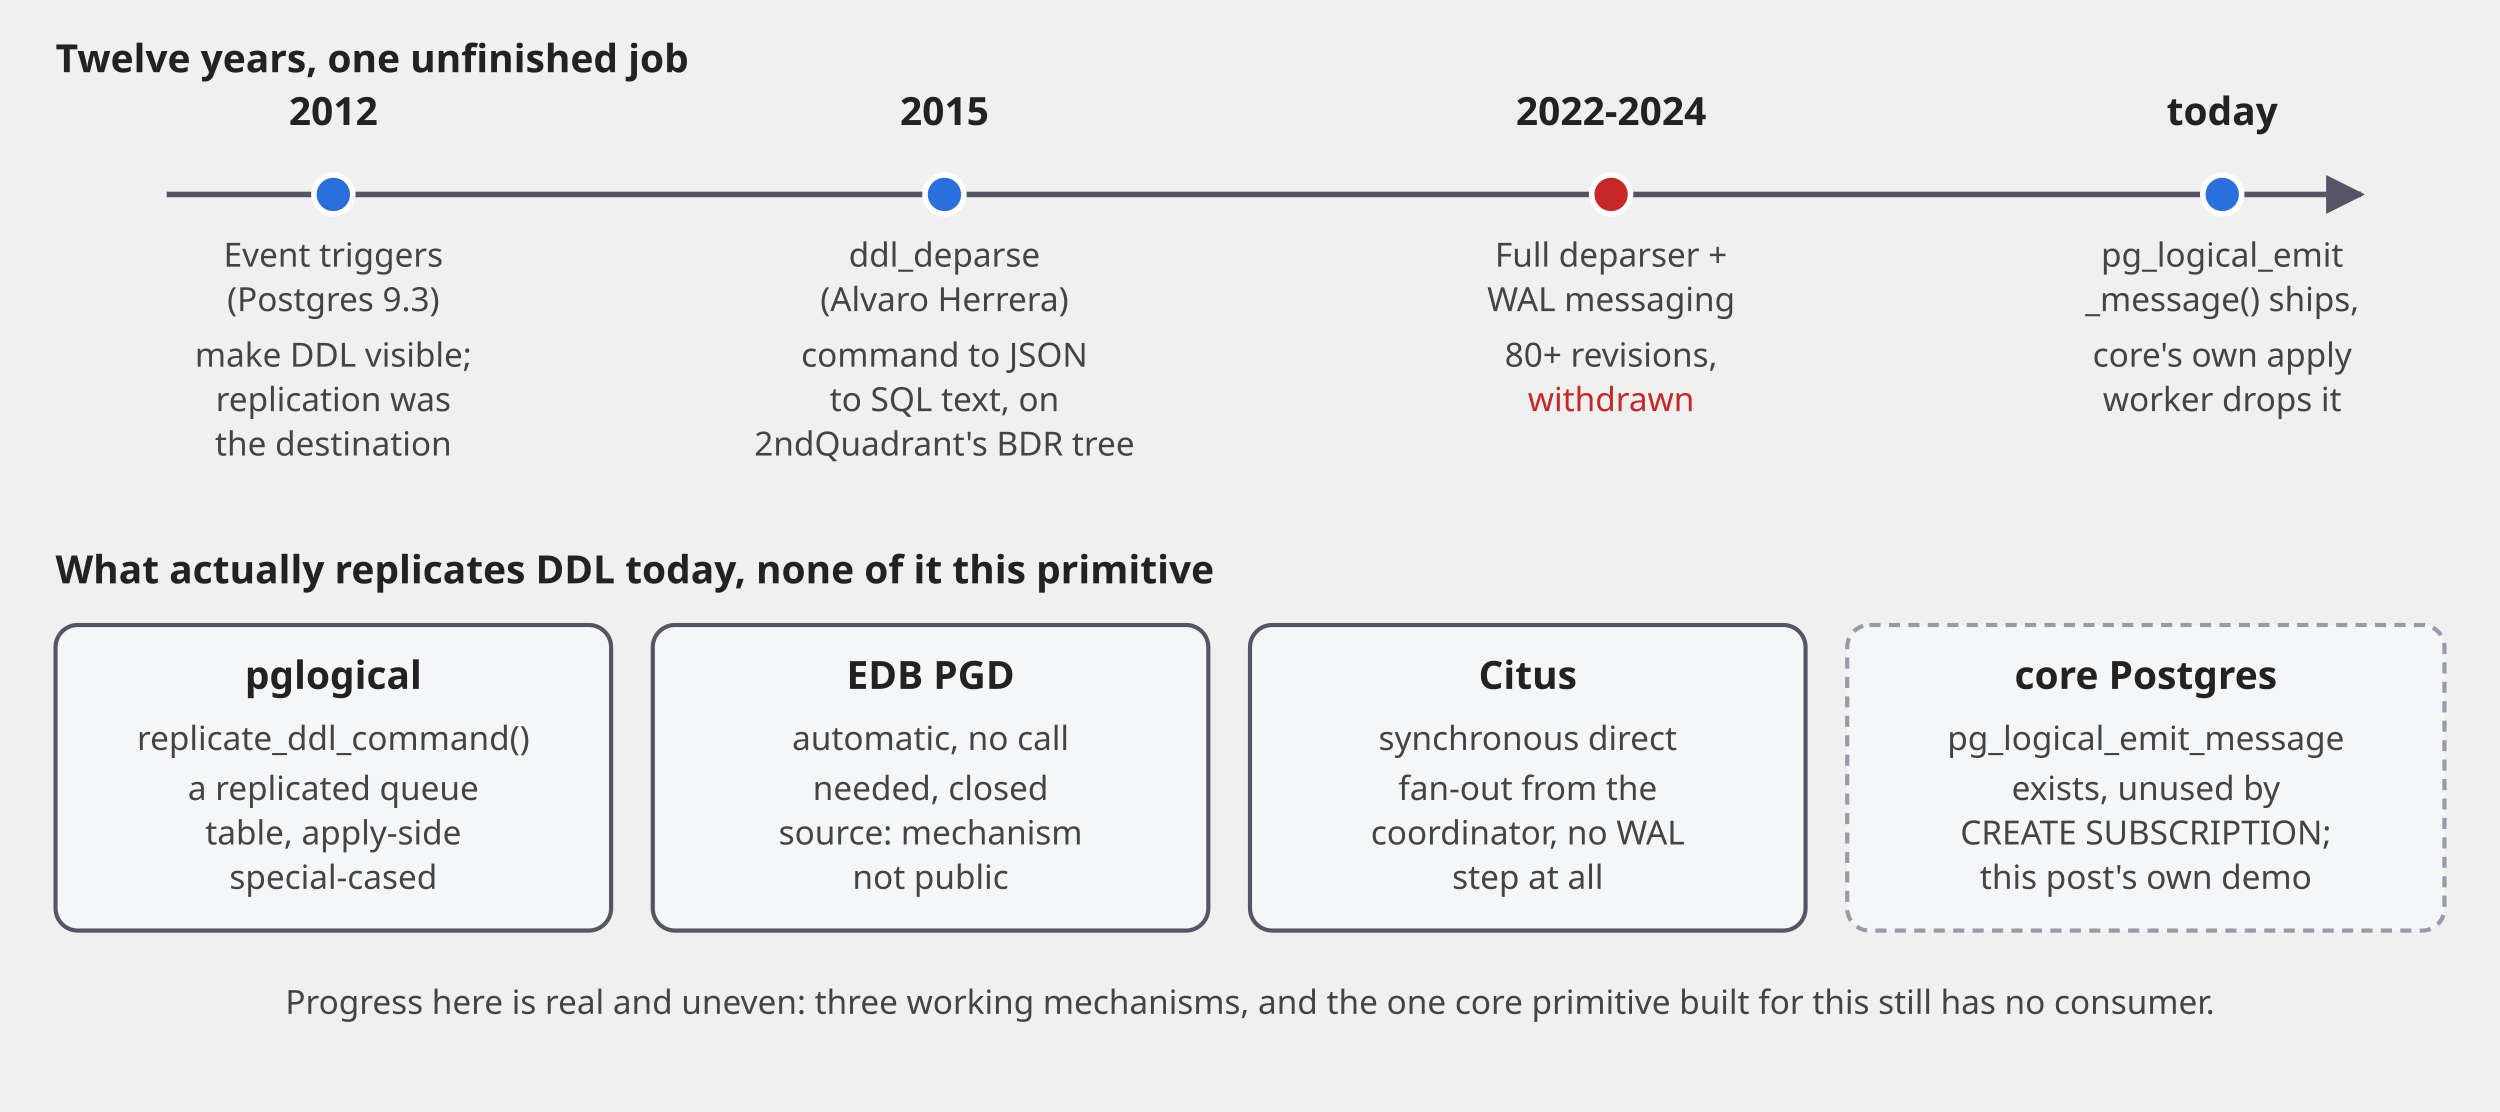
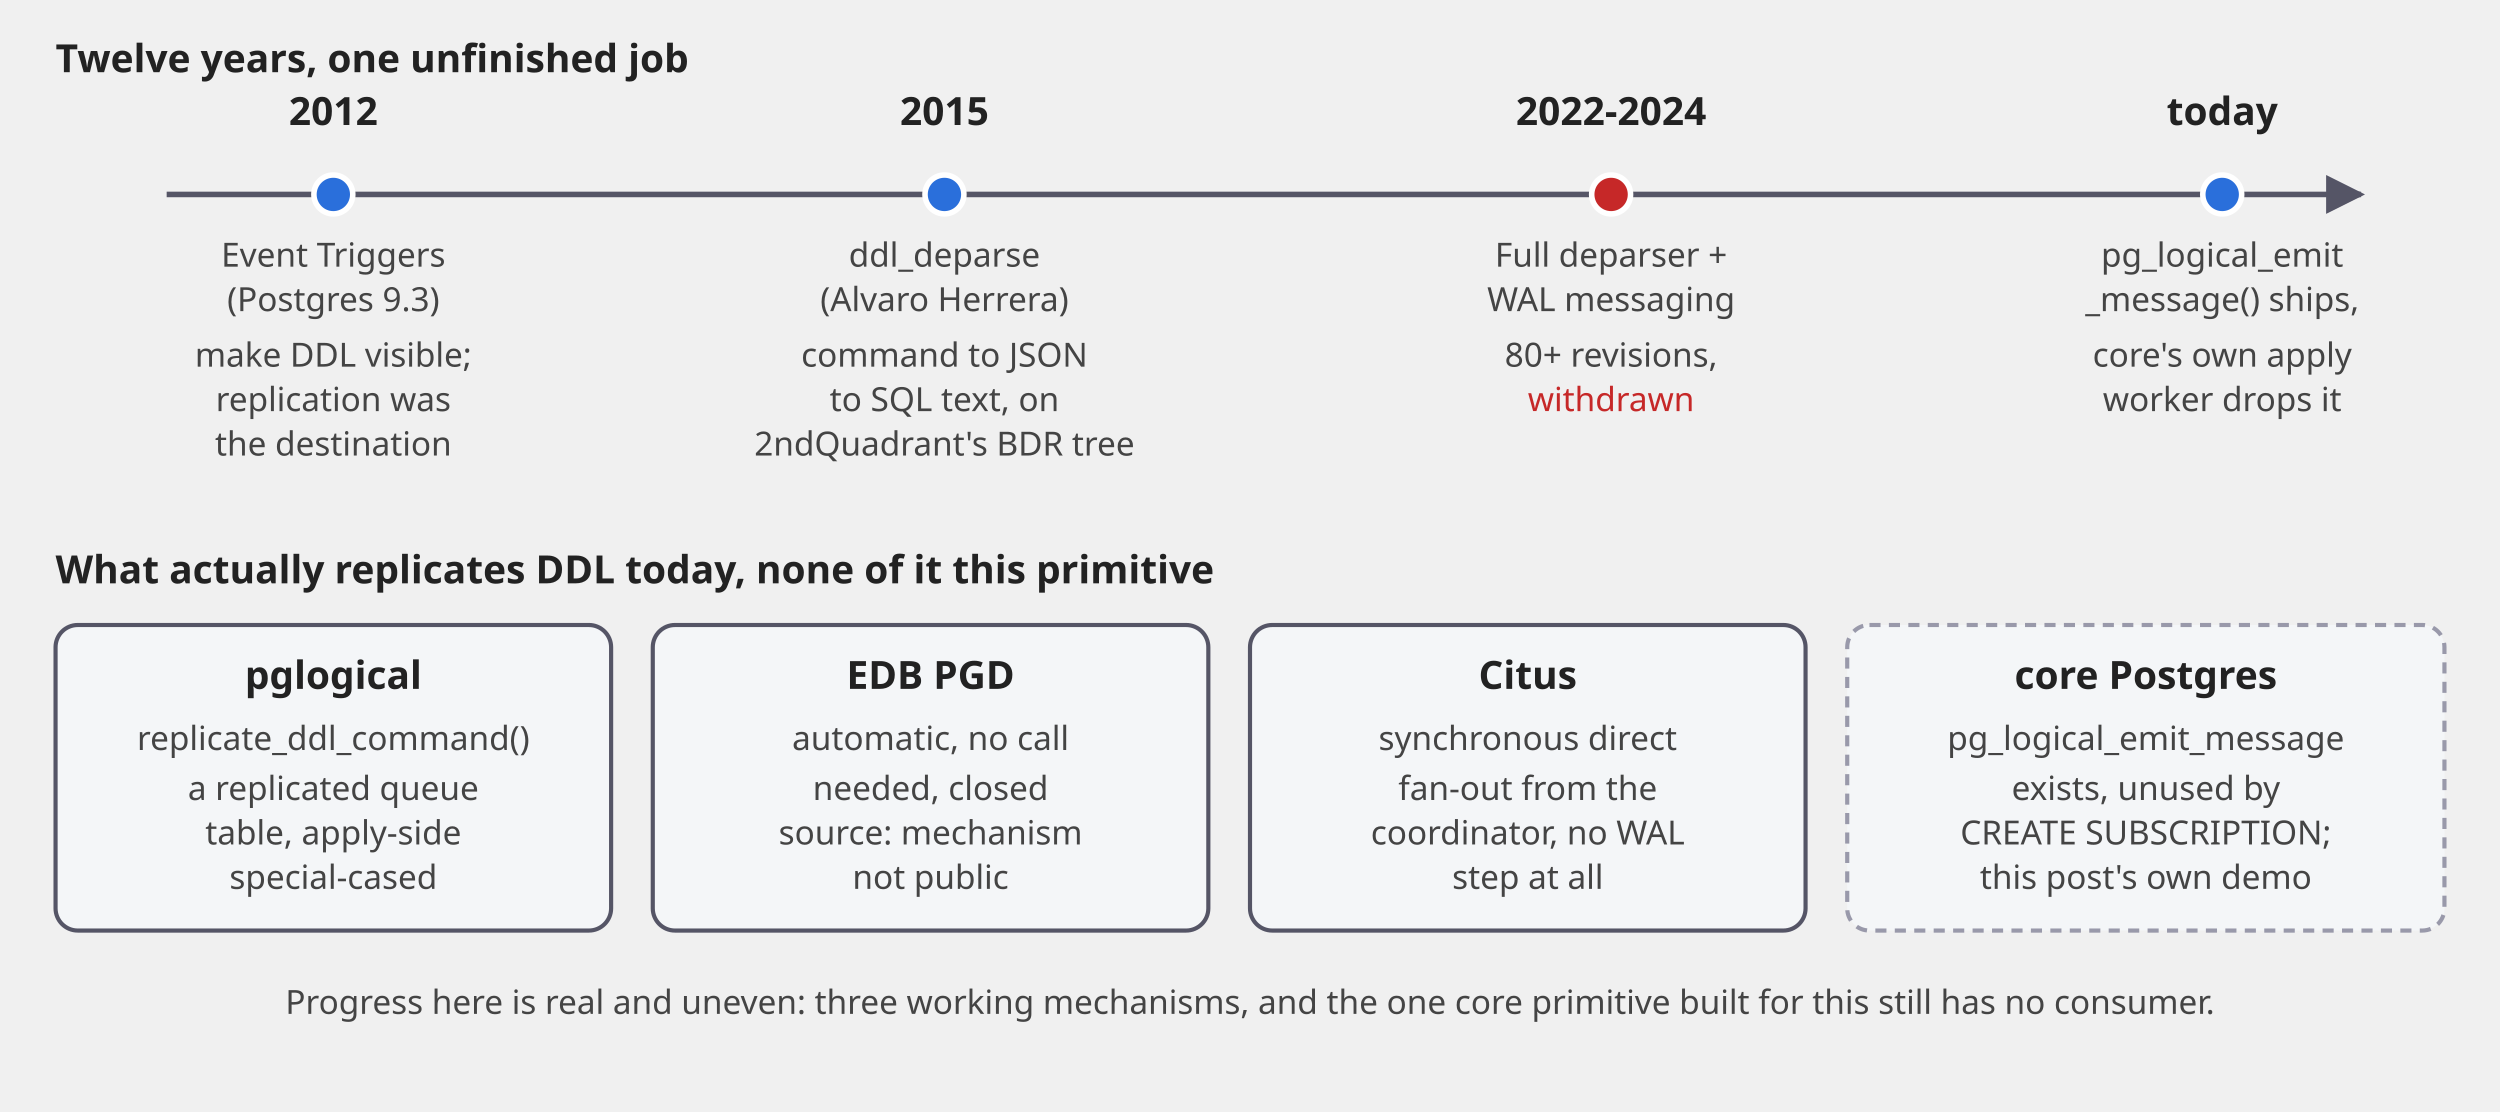
- <svg xmlns="http://www.w3.org/2000/svg" viewBox="0 0 900 400" role="img" aria-label="A twelve-year history of DDL replication in Postgres: event triggers in 2012, deparsing utility commands in 2015, a withdrawn core patch in 2022 to 2024, and four mechanisms in use today, none of them the core WAL-message primitive">
+ <svg xmlns="http://www.w3.org/2000/svg" viewBox="0 0 900 400" role="img" aria-label="A twelve-year history of DDL replication in Postgres: Event Triggers in 2012, deparsing utility commands in 2015, a withdrawn core patch in 2022 to 2024, and four mechanisms in use today, none of them the core WAL-message primitive">
  <style>
    text { font-family: system-ui, sans-serif; font-size: 14px; fill: #222; }
    .box { fill: #f4f6f8; stroke: #556; stroke-width: 1.5; rx: 8; }
    .hi { fill: #e6eefc; }
    .bad { fill: #fbe9e7; stroke: #c62828; }
    .dim { fill: #f4f6f8; stroke: #99a; stroke-dasharray: 4 3; }
    .line { stroke: #556; stroke-width: 2; fill: none; }
    .small { font-size: 12px; fill: #444; }
    .b { font-weight: 600; }
    .dot { fill: #2a6fdb; stroke: #fff; stroke-width: 2; }
    .dotbad { fill: #c62828; stroke: #fff; stroke-width: 2; }
    @media (prefers-color-scheme: dark) {
      text { fill: #e8e8e8; } .small { fill: #bbb; }
      .box { fill: #23272e; stroke: #99a; } .hi { fill: #1d2a44; }
      .bad { fill: #3a2020; stroke: #ef5350; } .dim { fill: #23272e; stroke: #777; }
      .line { stroke: #99a; } .dot { fill: #6ea8ff; } .dotbad { fill: #ef5350; }
    }
  </style>
  <defs>
    <marker id="tl" viewBox="0 0 10 10" refX="9" refY="5" markerWidth="7" markerHeight="7" orient="auto">
      <path d="M0 0L10 5L0 10z" fill="#556" />
    </marker>
  </defs>
  <text class="b" x="20" y="26">Twelve years, one unfinished job</text>
  <path class="line" d="M60 70 L850 70" marker-end="url(#tl)" />
  <circle class="dot" cx="120" cy="70" r="7" />
  <text class="b" x="120" y="45" text-anchor="middle">2012</text>
-   <text class="small" x="120" y="96" text-anchor="middle">Event triggers</text>
+   <text class="small" x="120" y="96" text-anchor="middle">Event Triggers</text>
  <text class="small" x="120" y="112" text-anchor="middle">(Postgres 9.3)</text>
  <text class="small" x="120" y="132" text-anchor="middle">make DDL visible;</text>
  <text class="small" x="120" y="148" text-anchor="middle">replication was</text>
  <text class="small" x="120" y="164" text-anchor="middle">the destination</text>
  <circle class="dot" cx="340" cy="70" r="7" />
  <text class="b" x="340" y="45" text-anchor="middle">2015</text>
  <text class="small" x="340" y="96" text-anchor="middle">ddl_deparse</text>
  <text class="small" x="340" y="112" text-anchor="middle">(Alvaro Herrera)</text>
  <text class="small" x="340" y="132" text-anchor="middle">command to JSON</text>
  <text class="small" x="340" y="148" text-anchor="middle">to SQL text, on</text>
  <text class="small" x="340" y="164" text-anchor="middle">2ndQuadrant's BDR tree</text>
  <circle class="dotbad" cx="580" cy="70" r="7" />
  <text class="b" x="580" y="45" text-anchor="middle">2022-2024</text>
  <text class="small" x="580" y="96" text-anchor="middle">Full deparser +</text>
  <text class="small" x="580" y="112" text-anchor="middle">WAL messaging</text>
  <text class="small" x="580" y="132" text-anchor="middle">80+ revisions,</text>
  <text class="small" x="580" y="148" text-anchor="middle" style="fill:#c62828">withdrawn</text>
  <circle class="dot" cx="800" cy="70" r="7" />
  <text class="b" x="800" y="45" text-anchor="middle">today</text>
  <text class="small" x="800" y="96" text-anchor="middle">pg_logical_emit</text>
  <text class="small" x="800" y="112" text-anchor="middle">_message() ships,</text>
  <text class="small" x="800" y="132" text-anchor="middle">core's own apply</text>
  <text class="small" x="800" y="148" text-anchor="middle">worker drops it</text>
  <text class="b" x="20" y="210">What actually replicates DDL today, none of it this primitive</text>
  <rect class="box" x="20" y="225" width="200" height="110" />
  <text class="b" x="120" y="248" text-anchor="middle">pglogical</text>
  <text class="small" x="120" y="270" text-anchor="middle">replicate_ddl_command()</text>
  <text class="small" x="120" y="288" text-anchor="middle">a replicated queue</text>
  <text class="small" x="120" y="304" text-anchor="middle">table, apply-side</text>
  <text class="small" x="120" y="320" text-anchor="middle">special-cased</text>
  <rect class="box" x="235" y="225" width="200" height="110" />
  <text class="b" x="335" y="248" text-anchor="middle">EDB PGD</text>
  <text class="small" x="335" y="270" text-anchor="middle">automatic, no call</text>
  <text class="small" x="335" y="288" text-anchor="middle">needed, closed</text>
  <text class="small" x="335" y="304" text-anchor="middle">source: mechanism</text>
  <text class="small" x="335" y="320" text-anchor="middle">not public</text>
  <rect class="box" x="450" y="225" width="200" height="110" />
  <text class="b" x="550" y="248" text-anchor="middle">Citus</text>
  <text class="small" x="550" y="270" text-anchor="middle">synchronous direct</text>
  <text class="small" x="550" y="288" text-anchor="middle">fan-out from the</text>
  <text class="small" x="550" y="304" text-anchor="middle">coordinator, no WAL</text>
  <text class="small" x="550" y="320" text-anchor="middle">step at all</text>
  <rect class="box dim" x="665" y="225" width="215" height="110" />
  <text class="b" x="772.5" y="248" text-anchor="middle">core Postgres</text>
  <text class="small" x="772.5" y="270" text-anchor="middle">pg_logical_emit_message</text>
  <text class="small" x="772.5" y="288" text-anchor="middle">exists, unused by</text>
  <text class="small" x="772.5" y="304" text-anchor="middle">CREATE SUBSCRIPTION;</text>
  <text class="small" x="772.5" y="320" text-anchor="middle">this post's own demo</text>
  <text class="small" x="450" y="365" text-anchor="middle">Progress here is real and uneven: three working mechanisms, and the one core primitive built for this still has no consumer.</text>
</svg>
